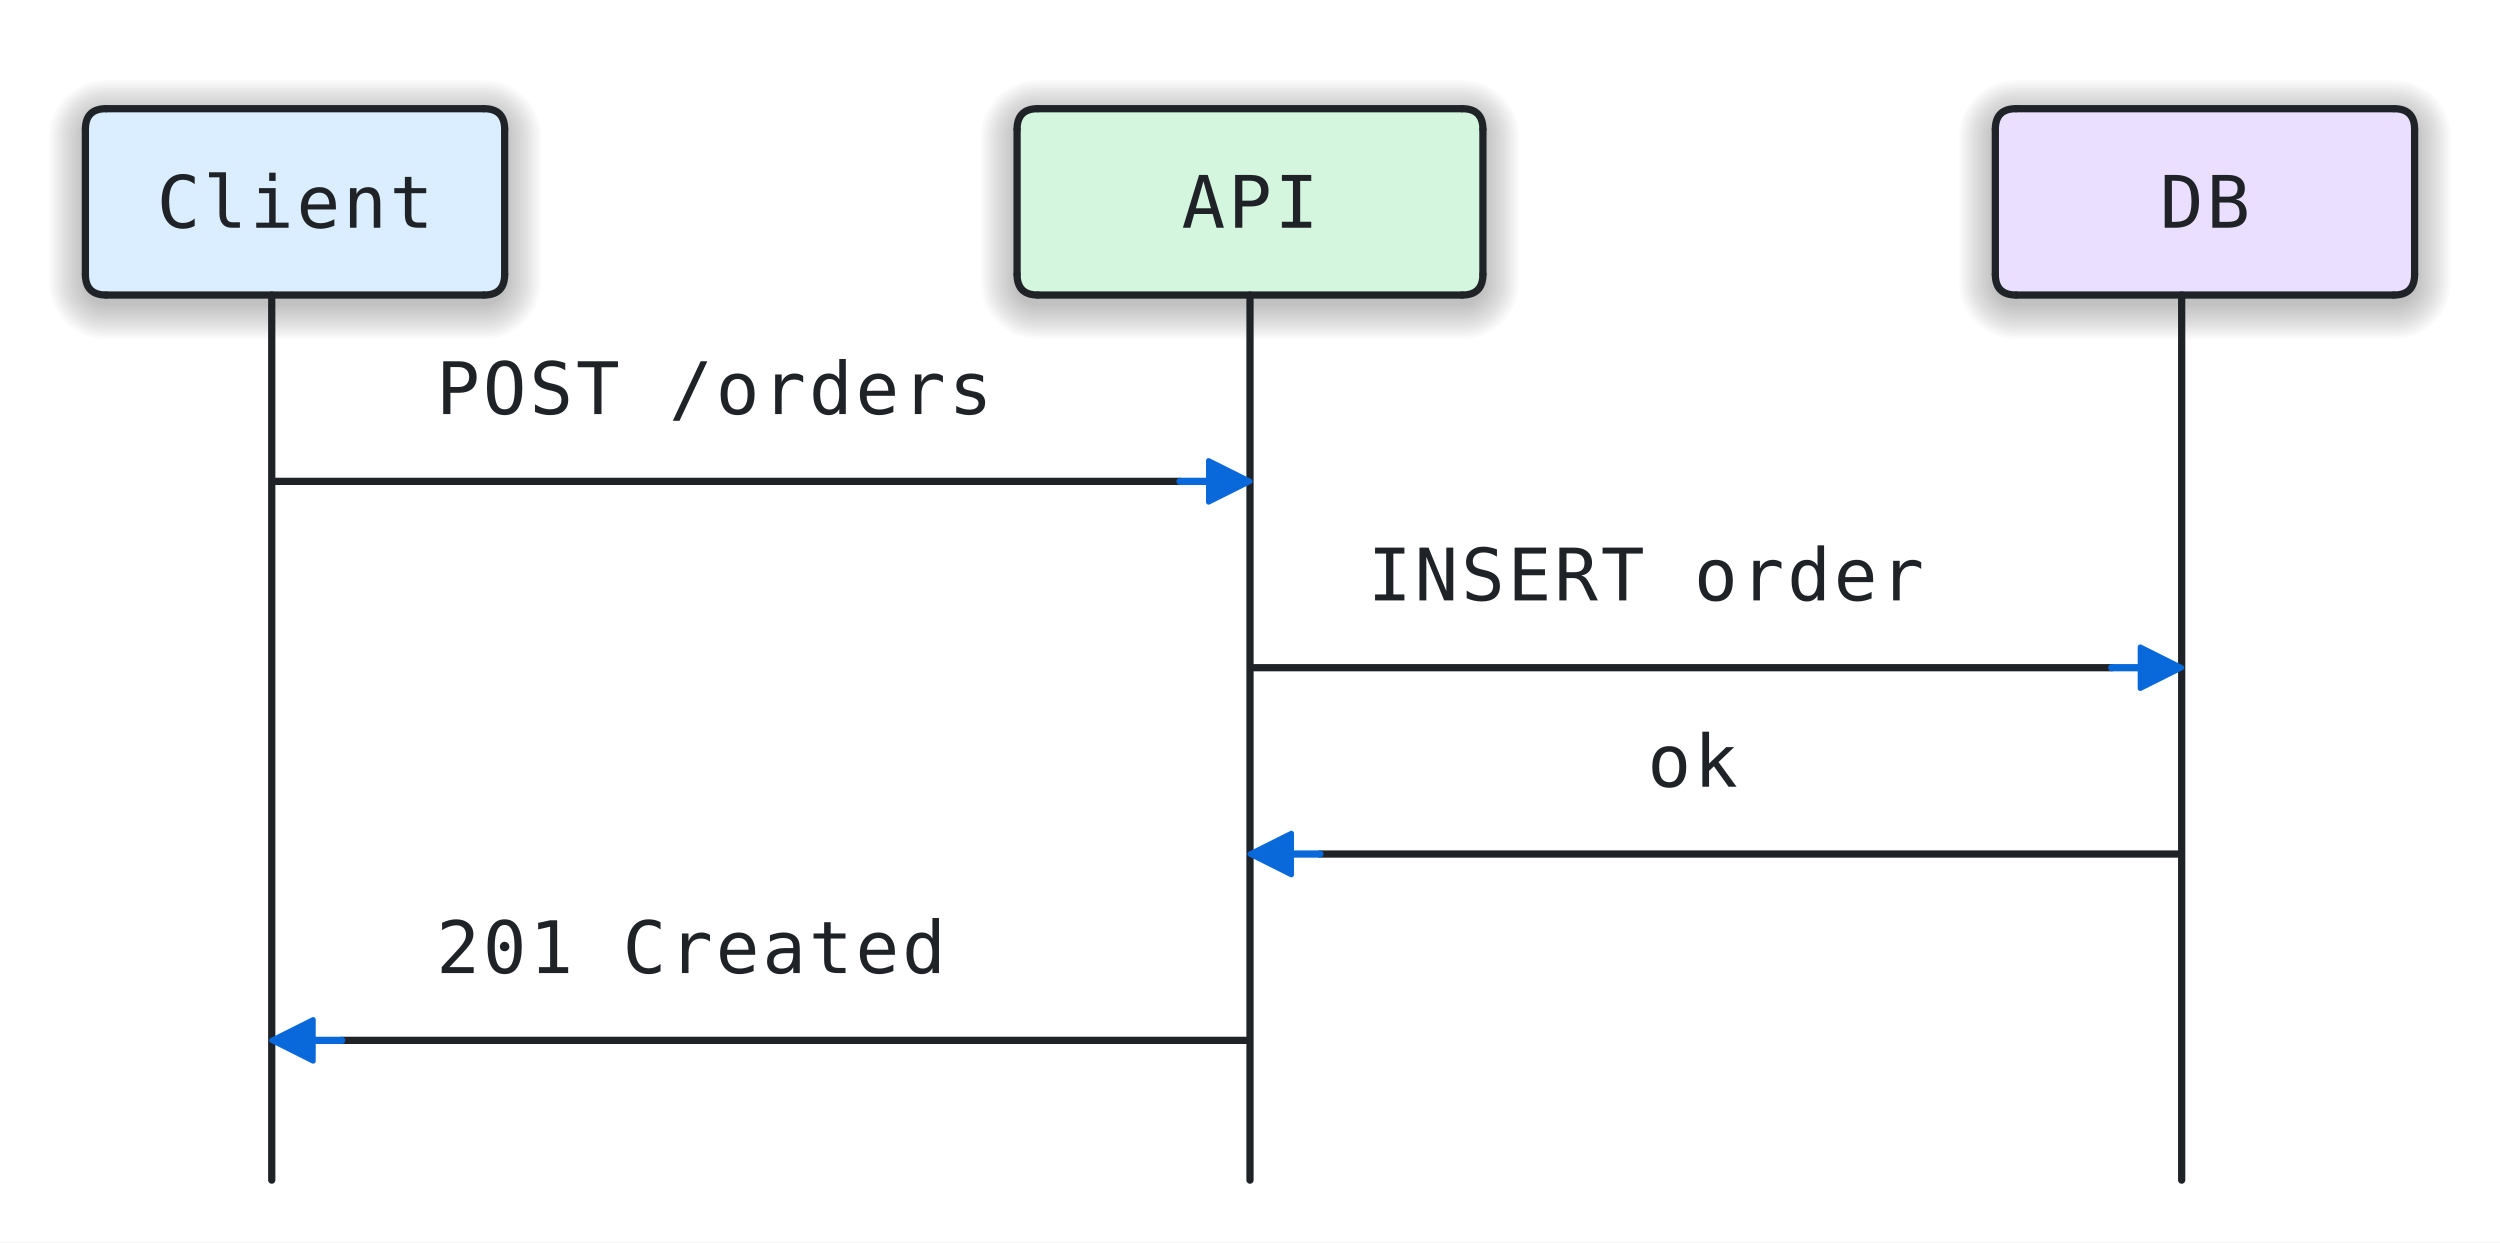
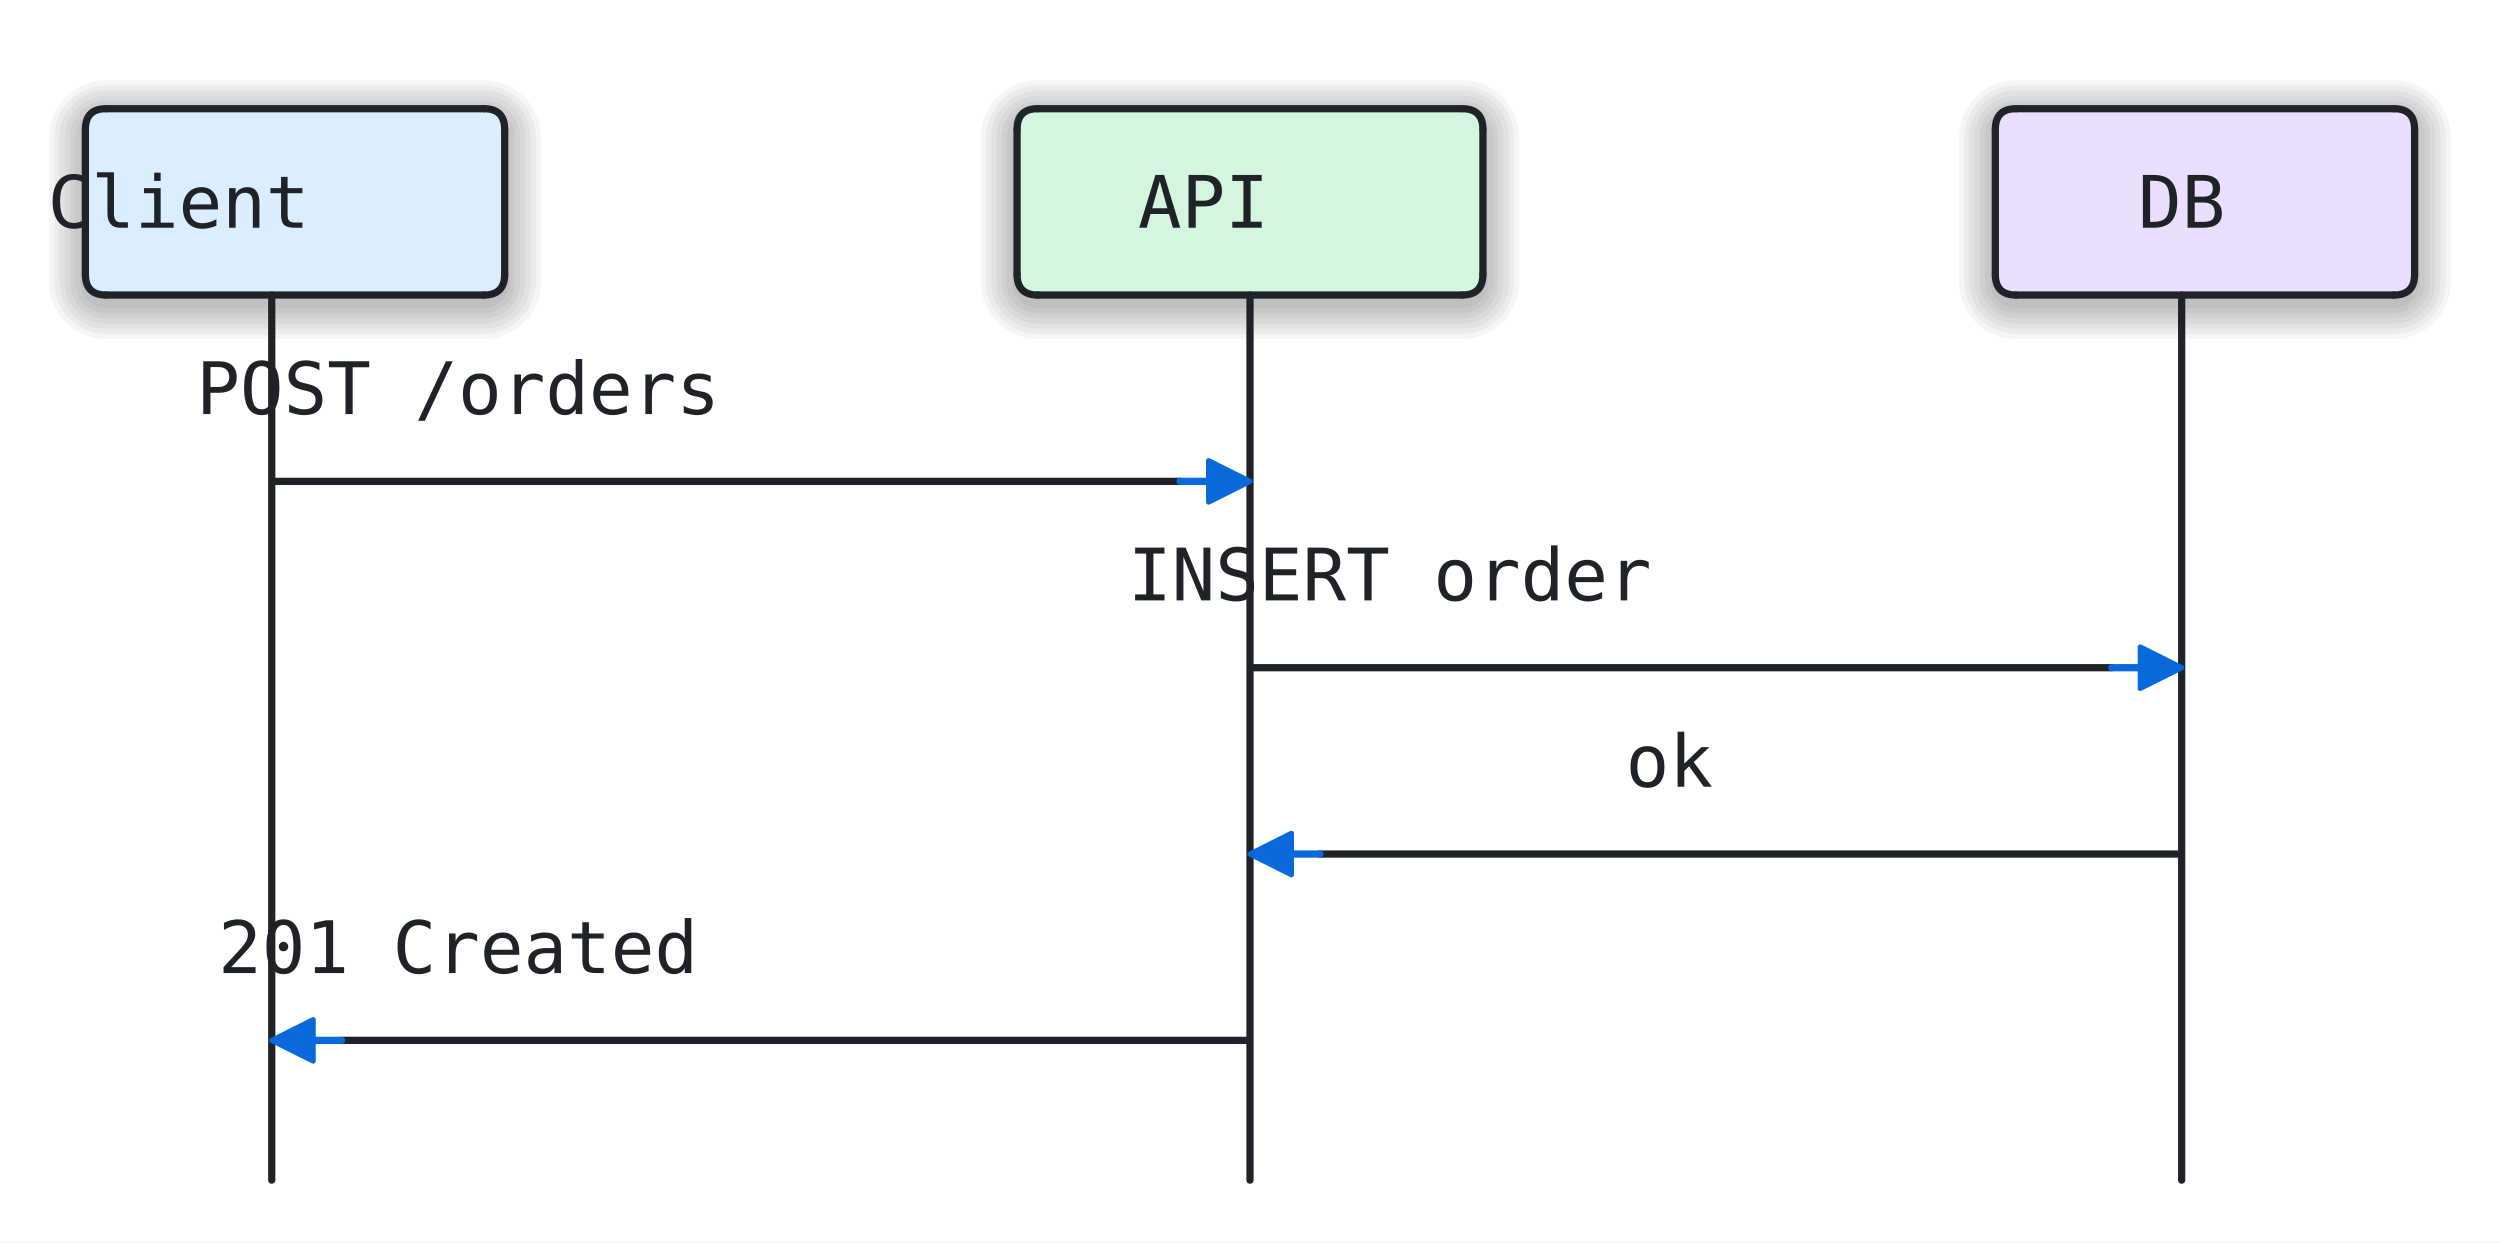
<svg xmlns="http://www.w3.org/2000/svg" viewBox="0 0 483 240" width="483" height="240" role="img" data-cell="9x18" data-pad="12" data-generator="ascii2svg 1.15.0">
-   <style>.sgl{stroke-width:1.4;stroke-linecap:round;stroke-linejoin:round;fill:none}.dbl{stroke-width:5;stroke-linecap:round;stroke-linejoin:round;fill:none}.dbl-gap{stroke-width:2;stroke-linecap:round;stroke-linejoin:round;fill:none}.head{stroke-width:1;stroke-linejoin:round}text{font:14px ui-monospace,SFMono-Regular,Menlo,Consolas,'DejaVu Sans Mono',monospace;text-anchor:middle;white-space:pre}.dash.n2{stroke-dasharray:4.2 4.8}.dash.n3{stroke-dasharray:2.6 3.4}.dash.n4{stroke-dasharray:1.4 3.1}.uml{stroke-width:1.2;stroke-linejoin:round}.ring{stroke-width:1.3}.foot{fill:none;stroke-width:1.4;stroke-linecap:round;stroke-linejoin:round}.blk{shape-rendering:crispEdges}.k3{fill-opacity:.75}.k2{fill-opacity:.5}.k1{fill-opacity:.28}.fill{transition:fill .25s}text,line,path,polygon,circle,.blk{pointer-events:none}@keyframes a2s-gap{0%{stroke-dasharray:1 2;stroke-dashoffset:1.01}60%,100%{stroke-dasharray:1 2;stroke-dashoffset:0}}@keyframes a2s-fade{0%{opacity:0}}@keyframes a2s-pop{0%{opacity:0;transform:scale(.2)}}@keyframes a2s-grow{0%{transform:scaleX(0)}}.blk{animation:a2s-grow .7s cubic-bezier(.3,.7,.4,1) backwards}.blk{transform-box:fill-box;transform-origin:left}.sgl,.dbl{animation:a2s-draw .6s cubic-bezier(.3,.7,.4,1) backwards}.dbl-gap{animation:a2s-gap .6s cubic-bezier(.3,.7,.4,1) backwards}.sgl.shaft,.sgl.dash{animation:a2s-fade .3s ease-out backwards}.head,.uml,.ring{animation:a2s-pop .45s cubic-bezier(.3,1.6,.5,1) backwards}.foot{animation:a2s-fade .4s ease-out backwards}.head,.uml,.ring{transform-box:fill-box;transform-origin:center}text{animation:a2s-fade .5s ease-out backwards}.glow,.shadow,.fill,.plate{animation:a2s-fade .8s ease-out backwards}.pulse .halo{fill-opacity:.28}@media (prefers-reduced-motion:reduce){*{animation:none!important}.pulse{display:none}}.r1{animation-delay:0.15s}.r3{animation-delay:0.28s}.r5{animation-delay:0.41s}.r7{animation-delay:0.55s}.r9{animation-delay:0.68s}.bg,.fill,.plate{fill:#ffffff}.sgl,.dbl{stroke:#1f2328}.dbl-gap{stroke:#ffffff}.head{fill:#1f2328;stroke:#1f2328}text{fill:#1f2328}.glow{fill:#000000;fill-opacity:0.02}.shadow{fill:#000}.blk{fill:#1f2328}.uml,.ring{fill:#ffffff;stroke:#1f2328}.uml.solid{fill:#1f2328}.foot{stroke:#1f2328}.shaft{stroke:#0969da}.head{fill:#0969da;stroke:#0969da}.blk{fill:#0969da}.uml{stroke:#0969da}.uml.solid{fill:#0969da}.fill.tn{fill:#f6f8fa}.fill.t0c{fill:#f1f8ff}.fill.t0l{fill:#dbeeff}.fill.t1c{fill:#f0fbf3}.fill.t1l{fill:#d4f5de}.fill.t2c{fill:#f8f4ff}.fill.t2l{fill:#ebdfff}.fill.t3c{fill:#fff7f0}.fill.t3l{fill:#ffe6d1}.fill.t4c{fill:#fff4f9}.fill.t4l{fill:#ffdcec}.fill.t5c{fill:#effbfa}.fill.t5l{fill:#cef3ef}.fill:hover{fill:#e2edfc}@keyframes a2s-draw{0%{stroke-dasharray:1 2;stroke-dashoffset:1.01;stroke:#0969da}60%{stroke-dasharray:1 2;stroke-dashoffset:0;stroke:#0969da}100%{stroke-dasharray:1 2;stroke-dashoffset:0}}.pulse circle{fill:#0969da}.a2s-live.sgl,.a2s-live.dbl{stroke:#0969da}@media (prefers-color-scheme:dark){.bg,.fill,.plate{fill:#0d1117}.sgl,.dbl{stroke:#e6edf3}.dbl-gap{stroke:#0d1117}.head{fill:#e6edf3;stroke:#e6edf3}text{fill:#e6edf3}.glow{fill:#ffffff;fill-opacity:0.012}.shadow{fill:#000}.blk{fill:#e6edf3}.uml,.ring{fill:#0d1117;stroke:#e6edf3}.uml.solid{fill:#e6edf3}.foot{stroke:#e6edf3}.shaft{stroke:#58a6ff}.head{fill:#58a6ff;stroke:#58a6ff}.blk{fill:#58a6ff}.uml{stroke:#58a6ff}.uml.solid{fill:#58a6ff}.fill.tn{fill:#151b23}.fill.t0c{fill:#0f1a2b}.fill.t0l{fill:#15325a}.fill.t1c{fill:#0e1f16}.fill.t1l{fill:#16402a}.fill.t2c{fill:#1b1530}.fill.t2l{fill:#34245a}.fill.t3c{fill:#23180e}.fill.t3l{fill:#4a2e14}.fill.t4c{fill:#241421}.fill.t4l{fill:#4a1f3a}.fill.t5c{fill:#0c2023}.fill.t5l{fill:#124042}.fill:hover{fill:#1c2d45}@keyframes a2s-draw{0%{stroke-dasharray:1 2;stroke-dashoffset:1.01;stroke:#58a6ff}60%{stroke-dasharray:1 2;stroke-dashoffset:0;stroke:#58a6ff}100%{stroke-dasharray:1 2;stroke-dashoffset:0}}.pulse circle{fill:#58a6ff}.a2s-live.sgl,.a2s-live.dbl{stroke:#58a6ff}}</style>
+   <style>.sgl{stroke-width:1.4;stroke-linecap:round;stroke-linejoin:round;fill:none}.dbl{stroke-width:5;stroke-linecap:round;stroke-linejoin:round;fill:none}.dbl-gap{stroke-width:2;stroke-linecap:round;stroke-linejoin:round;fill:none}.head{stroke-width:1;stroke-linejoin:round}text{font:14px ui-monospace,SFMono-Regular,Menlo,Consolas,'DejaVu Sans Mono',monospace;text-anchor:middle;white-space:pre}.dash.n2{stroke-dasharray:4.2 4.8}.dash.n3{stroke-dasharray:2.6 3.4}.dash.n4{stroke-dasharray:1.4 3.1}.uml{stroke-width:1.2;stroke-linejoin:round}.ring{stroke-width:1.3}.foot{fill:none;stroke-width:1.4;stroke-linecap:round;stroke-linejoin:round}.blk{shape-rendering:crispEdges}.k3{fill-opacity:.75}.k2{fill-opacity:.5}.k1{fill-opacity:.28}.fill{transition:fill .25s}text,line,path,polygon,circle,.blk{pointer-events:none}@keyframes a2s-gap{0%{stroke-dasharray:1 2;stroke-dashoffset:1.01}60%,100%{stroke-dasharray:1 2;stroke-dashoffset:0}}@keyframes a2s-fade{0%{opacity:0}}@keyframes a2s-pop{0%{opacity:0;transform:scale(.2)}}@keyframes a2s-grow{0%{transform:scaleX(0)}}.blk{animation:a2s-grow .7s cubic-bezier(.3,.7,.4,1) backwards}.blk{transform-box:fill-box;transform-origin:left}.sgl,.dbl{animation:a2s-draw .6s cubic-bezier(.3,.7,.4,1) backwards}.dbl-gap{animation:a2s-gap .6s cubic-bezier(.3,.7,.4,1) backwards}.sgl.shaft,.sgl.dash{animation:a2s-fade .3s ease-out backwards}.head,.uml,.ring{animation:a2s-pop .45s cubic-bezier(.3,1.6,.5,1) backwards}.foot{animation:a2s-fade .4s ease-out backwards}.head,.uml,.ring{transform-box:fill-box;transform-origin:center}text{animation:a2s-fade .5s ease-out backwards}.glow,.shadow,.fill,.plate{animation:a2s-fade .8s ease-out backwards}.pulse .halo{fill-opacity:.28}@media (prefers-reduced-motion:reduce){*{animation:none!important}.pulse{display:none}}.r1{animation-delay:0.15s}.r3{animation-delay:0.28s}.r5{animation-delay:0.41s}.r7{animation-delay:0.55s}.r9{animation-delay:0.68s}.bg,.fill,.plate{fill:#ffffff}.sgl,.dbl{stroke:#1f2328}.dbl-gap{stroke:#ffffff}.head{fill:#1f2328;stroke:#1f2328}text{fill:#1f2328}.glow{fill:#000000;fill-opacity:0.04}.shadow{fill:#000}.blk{fill:#1f2328}.uml,.ring{fill:#ffffff;stroke:#1f2328}.uml.solid{fill:#1f2328}.foot{stroke:#1f2328}.shaft{stroke:#0969da}.head{fill:#0969da;stroke:#0969da}.blk{fill:#0969da}.uml{stroke:#0969da}.uml.solid{fill:#0969da}.fill.tn{fill:#f6f8fa}.fill.t0c{fill:#f1f8ff}.fill.t0l{fill:#dbeeff}.fill.t1c{fill:#f0fbf3}.fill.t1l{fill:#d4f5de}.fill.t2c{fill:#f8f4ff}.fill.t2l{fill:#ebdfff}.fill.t3c{fill:#fff7f0}.fill.t3l{fill:#ffe6d1}.fill.t4c{fill:#fff4f9}.fill.t4l{fill:#ffdcec}.fill.t5c{fill:#effbfa}.fill.t5l{fill:#cef3ef}.fill:hover{fill:#e2edfc}@keyframes a2s-draw{0%{stroke-dasharray:1 2;stroke-dashoffset:1.01;stroke:#0969da}60%{stroke-dasharray:1 2;stroke-dashoffset:0;stroke:#0969da}100%{stroke-dasharray:1 2;stroke-dashoffset:0}}.pulse circle{fill:#0969da}.a2s-live.sgl,.a2s-live.dbl{stroke:#0969da}@media (prefers-color-scheme:dark){.bg,.fill,.plate{fill:#0d1117}.sgl,.dbl{stroke:#e6edf3}.dbl-gap{stroke:#0d1117}.head{fill:#e6edf3;stroke:#e6edf3}text{fill:#e6edf3}.glow{fill:#ffffff;fill-opacity:0.024}.shadow{fill:#000}.blk{fill:#e6edf3}.uml,.ring{fill:#0d1117;stroke:#e6edf3}.uml.solid{fill:#e6edf3}.foot{stroke:#e6edf3}.shaft{stroke:#58a6ff}.head{fill:#58a6ff;stroke:#58a6ff}.blk{fill:#58a6ff}.uml{stroke:#58a6ff}.uml.solid{fill:#58a6ff}.fill.tn{fill:#151b23}.fill.t0c{fill:#0f1a2b}.fill.t0l{fill:#15325a}.fill.t1c{fill:#0e1f16}.fill.t1l{fill:#16402a}.fill.t2c{fill:#1b1530}.fill.t2l{fill:#34245a}.fill.t3c{fill:#23180e}.fill.t3l{fill:#4a2e14}.fill.t4c{fill:#241421}.fill.t4l{fill:#4a1f3a}.fill.t5c{fill:#0c2023}.fill.t5l{fill:#124042}.fill:hover{fill:#1c2d45}@keyframes a2s-draw{0%{stroke-dasharray:1 2;stroke-dashoffset:1.01;stroke:#58a6ff}60%{stroke-dasharray:1 2;stroke-dashoffset:0;stroke:#58a6ff}100%{stroke-dasharray:1 2;stroke-dashoffset:0}}.pulse circle{fill:#58a6ff}.a2s-live.sgl,.a2s-live.dbl{stroke:#58a6ff}}</style>
  <rect width="100%" height="100%" fill="#ffffff" class="bg" />
  <rect x="9.5" y="15.5" width="95" height="50" rx="11" class="glow" style="animation-delay:0.00s" />
-   <rect x="10" y="16" width="94" height="49" rx="10.5" class="glow" style="animation-delay:0.00s" />
  <rect x="10.5" y="16.5" width="93" height="48" rx="10" class="glow" style="animation-delay:0.00s" />
-   <rect x="11" y="17" width="92" height="47" rx="9.5" class="glow" style="animation-delay:0.00s" />
  <rect x="11.5" y="17.5" width="91" height="46" rx="9" class="glow" style="animation-delay:0.00s" />
-   <rect x="12" y="18" width="90" height="45" rx="8.5" class="glow" style="animation-delay:0.00s" />
  <rect x="12.5" y="18.5" width="89" height="44" rx="8" class="glow" style="animation-delay:0.00s" />
-   <rect x="13" y="19" width="88" height="43" rx="7.5" class="glow" style="animation-delay:0.00s" />
  <rect x="13.5" y="19.5" width="87" height="42" rx="7" class="glow" style="animation-delay:0.00s" />
-   <rect x="14" y="20" width="86" height="41" rx="6.5" class="glow" style="animation-delay:0.00s" />
  <rect x="14.5" y="20.5" width="85" height="40" rx="6" class="glow" style="animation-delay:0.00s" />
-   <rect x="15" y="21" width="84" height="39" rx="5.5" class="glow" style="animation-delay:0.00s" />
  <rect x="15.5" y="21.5" width="83" height="38" rx="5" class="glow" style="animation-delay:0.00s" />
-   <rect x="16" y="22" width="82" height="37" rx="4.5" class="glow" style="animation-delay:0.00s" />
  <rect x="16.5" y="21" width="81" height="36" rx="4" class="fill t0l" style="animation-delay:0.00s" />
  <rect x="189.5" y="15.5" width="104" height="50" rx="11" class="glow" style="animation-delay:0.00s" />
-   <rect x="190" y="16" width="103" height="49" rx="10.5" class="glow" style="animation-delay:0.00s" />
  <rect x="190.5" y="16.5" width="102" height="48" rx="10" class="glow" style="animation-delay:0.00s" />
-   <rect x="191" y="17" width="101" height="47" rx="9.5" class="glow" style="animation-delay:0.00s" />
  <rect x="191.5" y="17.5" width="100" height="46" rx="9" class="glow" style="animation-delay:0.00s" />
-   <rect x="192" y="18" width="99" height="45" rx="8.5" class="glow" style="animation-delay:0.00s" />
  <rect x="192.5" y="18.5" width="98" height="44" rx="8" class="glow" style="animation-delay:0.00s" />
-   <rect x="193" y="19" width="97" height="43" rx="7.5" class="glow" style="animation-delay:0.00s" />
  <rect x="193.5" y="19.5" width="96" height="42" rx="7" class="glow" style="animation-delay:0.00s" />
-   <rect x="194" y="20" width="95" height="41" rx="6.5" class="glow" style="animation-delay:0.00s" />
  <rect x="194.5" y="20.5" width="94" height="40" rx="6" class="glow" style="animation-delay:0.00s" />
-   <rect x="195" y="21" width="93" height="39" rx="5.5" class="glow" style="animation-delay:0.00s" />
  <rect x="195.5" y="21.5" width="92" height="38" rx="5" class="glow" style="animation-delay:0.00s" />
-   <rect x="196" y="22" width="91" height="37" rx="4.5" class="glow" style="animation-delay:0.00s" />
  <rect x="196.5" y="21" width="90" height="36" rx="4" class="fill t1l" style="animation-delay:0.00s" />
  <rect x="378.5" y="15.5" width="95" height="50" rx="11" class="glow" style="animation-delay:0.00s" />
-   <rect x="379" y="16" width="94" height="49" rx="10.5" class="glow" style="animation-delay:0.00s" />
  <rect x="379.5" y="16.5" width="93" height="48" rx="10" class="glow" style="animation-delay:0.00s" />
-   <rect x="380" y="17" width="92" height="47" rx="9.5" class="glow" style="animation-delay:0.00s" />
  <rect x="380.5" y="17.5" width="91" height="46" rx="9" class="glow" style="animation-delay:0.00s" />
-   <rect x="381" y="18" width="90" height="45" rx="8.5" class="glow" style="animation-delay:0.00s" />
  <rect x="381.5" y="18.5" width="89" height="44" rx="8" class="glow" style="animation-delay:0.00s" />
-   <rect x="382" y="19" width="88" height="43" rx="7.5" class="glow" style="animation-delay:0.00s" />
  <rect x="382.5" y="19.5" width="87" height="42" rx="7" class="glow" style="animation-delay:0.00s" />
-   <rect x="383" y="20" width="86" height="41" rx="6.5" class="glow" style="animation-delay:0.00s" />
  <rect x="383.5" y="20.5" width="85" height="40" rx="6" class="glow" style="animation-delay:0.00s" />
-   <rect x="384" y="21" width="84" height="39" rx="5.5" class="glow" style="animation-delay:0.00s" />
  <rect x="384.5" y="21.5" width="83" height="38" rx="5" class="glow" style="animation-delay:0.00s" />
-   <rect x="385" y="22" width="82" height="37" rx="4.5" class="glow" style="animation-delay:0.00s" />
  <rect x="385.5" y="21" width="81" height="36" rx="4" class="fill t2l" style="animation-delay:0.00s" />
  <path d="M20.5 21Q16.5 21 16.5 25" class="sgl" pathLength="1" style="animation-delay:0.00s;animation-duration:0.25s" />
  <path d="M93.5 21Q97.5 21 97.5 25" class="sgl" pathLength="1" style="animation-delay:0.00s;animation-duration:0.25s" />
  <path d="M200.5 21Q196.5 21 196.5 25" class="sgl" pathLength="1" style="animation-delay:0.00s;animation-duration:0.25s" />
  <path d="M282.5 21Q286.5 21 286.5 25" class="sgl" pathLength="1" style="animation-delay:0.00s;animation-duration:0.25s" />
  <path d="M389.5 21Q385.5 21 385.5 25" class="sgl" pathLength="1" style="animation-delay:0.00s;animation-duration:0.25s" />
  <path d="M462.5 21Q466.5 21 466.5 25" class="sgl" pathLength="1" style="animation-delay:0.00s;animation-duration:0.25s" />
  <path d="M20.5 57Q16.5 57 16.5 53" class="sgl" pathLength="1" style="animation-delay:0.13s;animation-duration:0.25s" />
  <path d="M93.5 57Q97.5 57 97.5 53" class="sgl" pathLength="1" style="animation-delay:0.13s;animation-duration:0.25s" />
  <path d="M200.5 57Q196.5 57 196.5 53" class="sgl" pathLength="1" style="animation-delay:0.13s;animation-duration:0.25s" />
  <path d="M282.5 57Q286.5 57 286.5 53" class="sgl" pathLength="1" style="animation-delay:0.13s;animation-duration:0.25s" />
  <path d="M389.5 57Q385.5 57 385.5 53" class="sgl" pathLength="1" style="animation-delay:0.13s;animation-duration:0.25s" />
  <path d="M462.5 57Q466.5 57 466.5 53" class="sgl" pathLength="1" style="animation-delay:0.13s;animation-duration:0.25s" />
  <line x1="20.5" y1="21" x2="93.5" y2="21" class="sgl" pathLength="1" style="animation-delay:0.00s;animation-duration:0.25s" />
  <line x1="200.5" y1="21" x2="282.5" y2="21" class="sgl" pathLength="1" style="animation-delay:0.00s;animation-duration:0.25s" />
  <line x1="389.5" y1="21" x2="462.5" y2="21" class="sgl" pathLength="1" style="animation-delay:0.00s;animation-duration:0.25s" />
  <line x1="20.5" y1="57" x2="93.5" y2="57" class="sgl" pathLength="1" style="animation-delay:0.13s;animation-duration:0.25s" />
  <line x1="200.5" y1="57" x2="282.5" y2="57" class="sgl" pathLength="1" style="animation-delay:0.13s;animation-duration:0.25s" />
  <line x1="389.5" y1="57" x2="462.5" y2="57" class="sgl" pathLength="1" style="animation-delay:0.13s;animation-duration:0.25s" />
  <line x1="53.2" y1="93" x2="228" y2="93" class="sgl" pathLength="1" style="animation-delay:0.27s;animation-duration:0.43s" />
  <line x1="242.2" y1="129" x2="408" y2="129" class="sgl" pathLength="1" style="animation-delay:0.40s;animation-duration:0.41s" />
  <line x1="255" y1="165" x2="420.8" y2="165" class="sgl" pathLength="1" style="animation-delay:0.53s;animation-duration:0.41s" />
  <line x1="66" y1="201" x2="240.8" y2="201" class="sgl" pathLength="1" style="animation-delay:0.67s;animation-duration:0.43s" />
  <line x1="16.5" y1="25" x2="16.5" y2="53" class="sgl" pathLength="1" style="animation-delay:0.05s;animation-duration:0.25s" />
  <line x1="52.5" y1="57" x2="52.5" y2="228" class="sgl" pathLength="1" style="animation-delay:0.17s;animation-duration:0.63s" />
  <line x1="97.5" y1="25" x2="97.5" y2="53" class="sgl" pathLength="1" style="animation-delay:0.05s;animation-duration:0.25s" />
  <line x1="196.5" y1="25" x2="196.5" y2="53" class="sgl" pathLength="1" style="animation-delay:0.05s;animation-duration:0.25s" />
  <line x1="241.5" y1="57" x2="241.5" y2="228" class="sgl" pathLength="1" style="animation-delay:0.17s;animation-duration:0.63s" />
  <line x1="286.5" y1="25" x2="286.5" y2="53" class="sgl" pathLength="1" style="animation-delay:0.05s;animation-duration:0.25s" />
  <line x1="385.5" y1="25" x2="385.5" y2="53" class="sgl" pathLength="1" style="animation-delay:0.05s;animation-duration:0.25s" />
  <line x1="421.5" y1="57" x2="421.5" y2="228" class="sgl" pathLength="1" style="animation-delay:0.17s;animation-duration:0.63s" />
  <line x1="466.5" y1="25" x2="466.5" y2="53" class="sgl" pathLength="1" style="animation-delay:0.05s;animation-duration:0.25s" />
  <line x1="228" y1="93" x2="235.5" y2="93" class="sgl shaft" style="animation-delay:0.42s" />
  <polygon points="233.5,89 233.5,97 241.5,93" class="head" style="animation-delay:0.42s" />
  <line x1="408" y1="129" x2="415.5" y2="129" class="sgl shaft" style="animation-delay:0.55s" />
  <polygon points="413.5,125 413.5,133 421.5,129" class="head" style="animation-delay:0.55s" />
  <line x1="255" y1="165" x2="247.5" y2="165" class="sgl shaft" style="animation-delay:0.68s" />
  <polygon points="249.5,161 249.5,169 241.5,165" class="head" style="animation-delay:0.68s" />
  <line x1="66" y1="201" x2="58.5" y2="201" class="sgl shaft" style="animation-delay:0.80s" />
  <polygon points="60.5,197 60.5,205 52.5,201" class="head" style="animation-delay:0.80s" />
-   <text x="34.5" y="44" class="r1">C</text>
-   <text x="43.5" y="44" class="r1">l</text>
-   <text x="52.5" y="44" class="r1">i</text>
-   <text x="61.5" y="44" class="r1">e</text>
-   <text x="70.5" y="44" class="r1">n</text>
-   <text x="79.5" y="44" class="r1">t</text>
-   <text x="232.5" y="44" class="r1">A</text>
-   <text x="241.5" y="44" class="r1">P</text>
-   <text x="250.5" y="44" class="r1">I</text>
-   <text x="421.5" y="44" class="r1">D</text>
-   <text x="430.5" y="44" class="r1">B</text>
-   <text x="88.5" y="80" class="r3">P</text>
-   <text x="97.5" y="80" class="r3">O</text>
-   <text x="106.5" y="80" class="r3">S</text>
-   <text x="115.5" y="80" class="r3">T</text>
-   <text x="133.5" y="80" class="r3">/</text>
-   <text x="142.5" y="80" class="r3">o</text>
-   <text x="151.5" y="80" class="r3">r</text>
-   <text x="160.5" y="80" class="r3">d</text>
-   <text x="169.5" y="80" class="r3">e</text>
-   <text x="178.5" y="80" class="r3">r</text>
-   <text x="187.5" y="80" class="r3">s</text>
-   <text x="268.5" y="116" class="r5">I</text>
-   <text x="277.5" y="116" class="r5">N</text>
-   <text x="286.5" y="116" class="r5">S</text>
-   <text x="295.5" y="116" class="r5">E</text>
-   <text x="304.5" y="116" class="r5">R</text>
-   <text x="313.5" y="116" class="r5">T</text>
-   <text x="331.5" y="116" class="r5">o</text>
-   <text x="340.5" y="116" class="r5">r</text>
-   <text x="349.5" y="116" class="r5">d</text>
-   <text x="358.5" y="116" class="r5">e</text>
-   <text x="367.5" y="116" class="r5">r</text>
-   <text x="322.5" y="152" class="r7">o</text>
-   <text x="331.5" y="152" class="r7">k</text>
-   <text x="88.5" y="188" class="r9">2</text>
-   <text x="97.5" y="188" class="r9">0</text>
-   <text x="106.5" y="188" class="r9">1</text>
-   <text x="124.5" y="188" class="r9">C</text>
-   <text x="133.5" y="188" class="r9">r</text>
-   <text x="142.5" y="188" class="r9">e</text>
-   <text x="151.5" y="188" class="r9">a</text>
-   <text x="160.5" y="188" class="r9">t</text>
-   <text x="169.5" y="188" class="r9">e</text>
-   <text x="178.5" y="188" class="r9">d</text>
+   <text x="34.5 43.5 52.5 61.5 70.5 79.5" y="44" class="r1">Client</text>
+   <text x="232.5 241.5 250.5" y="44" class="r1">API</text>
+   <text x="421.5 430.5" y="44" class="r1">DB</text>
+   <text x="88.5 97.5 106.5 115.5 124.5 133.5 142.5 151.5 160.5 169.5 178.5 187.5" y="80" class="r3">POST /orders</text>
+   <text x="268.5 277.5 286.5 295.5 304.5 313.5 322.5 331.5 340.5 349.5 358.5 367.5" y="116" class="r5">INSERT order</text>
+   <text x="322.5 331.5" y="152" class="r7">ok</text>
+   <text x="88.5 97.5 106.5 115.5 124.5 133.5 142.5 151.5 160.5 169.5 178.5" y="188" class="r9">201 Created</text>
  <g class="pulse" opacity="0">
    <circle r="5.5" class="halo" />
    <circle r="2.6" />
    <animateMotion path="M57 93L241.5 93" dur="2.13s" begin="1.70s" repeatCount="indefinite" calcMode="linear" keyPoints="0;1;1" keyTimes="0;0.577;1" />
    <animate attributeName="opacity" values="0;1;1;0;0" keyTimes="0;0.046;0.491;0.577;1" dur="2.13s" begin="1.70s" repeatCount="indefinite" />
  </g>
  <g class="pulse" opacity="0">
    <circle r="5.5" class="halo" />
    <circle r="2.6" />
    <animateMotion path="M246 129L421.5 129" dur="2.07s" begin="1.70s" repeatCount="indefinite" calcMode="linear" keyPoints="0;1;1" keyTimes="0;0.565;1" />
    <animate attributeName="opacity" values="0;1;1;0;0" keyTimes="0;0.045;0.480;0.565;1" dur="2.07s" begin="1.70s" repeatCount="indefinite" />
  </g>
  <g class="pulse" opacity="0">
    <circle r="5.5" class="halo" />
    <circle r="2.6" />
    <animateMotion path="M417 165L241.5 165" dur="2.07s" begin="1.70s" repeatCount="indefinite" calcMode="linear" keyPoints="0;1;1" keyTimes="0;0.565;1" />
    <animate attributeName="opacity" values="0;1;1;0;0" keyTimes="0;0.045;0.480;0.565;1" dur="2.07s" begin="1.70s" repeatCount="indefinite" />
  </g>
  <g class="pulse" opacity="0">
    <circle r="5.5" class="halo" />
    <circle r="2.6" />
    <animateMotion path="M237 201L52.5 201" dur="2.13s" begin="1.70s" repeatCount="indefinite" calcMode="linear" keyPoints="0;1;1" keyTimes="0;0.577;1" />
    <animate attributeName="opacity" values="0;1;1;0;0" keyTimes="0;0.046;0.491;0.577;1" dur="2.13s" begin="1.70s" repeatCount="indefinite" />
  </g>
</svg>
